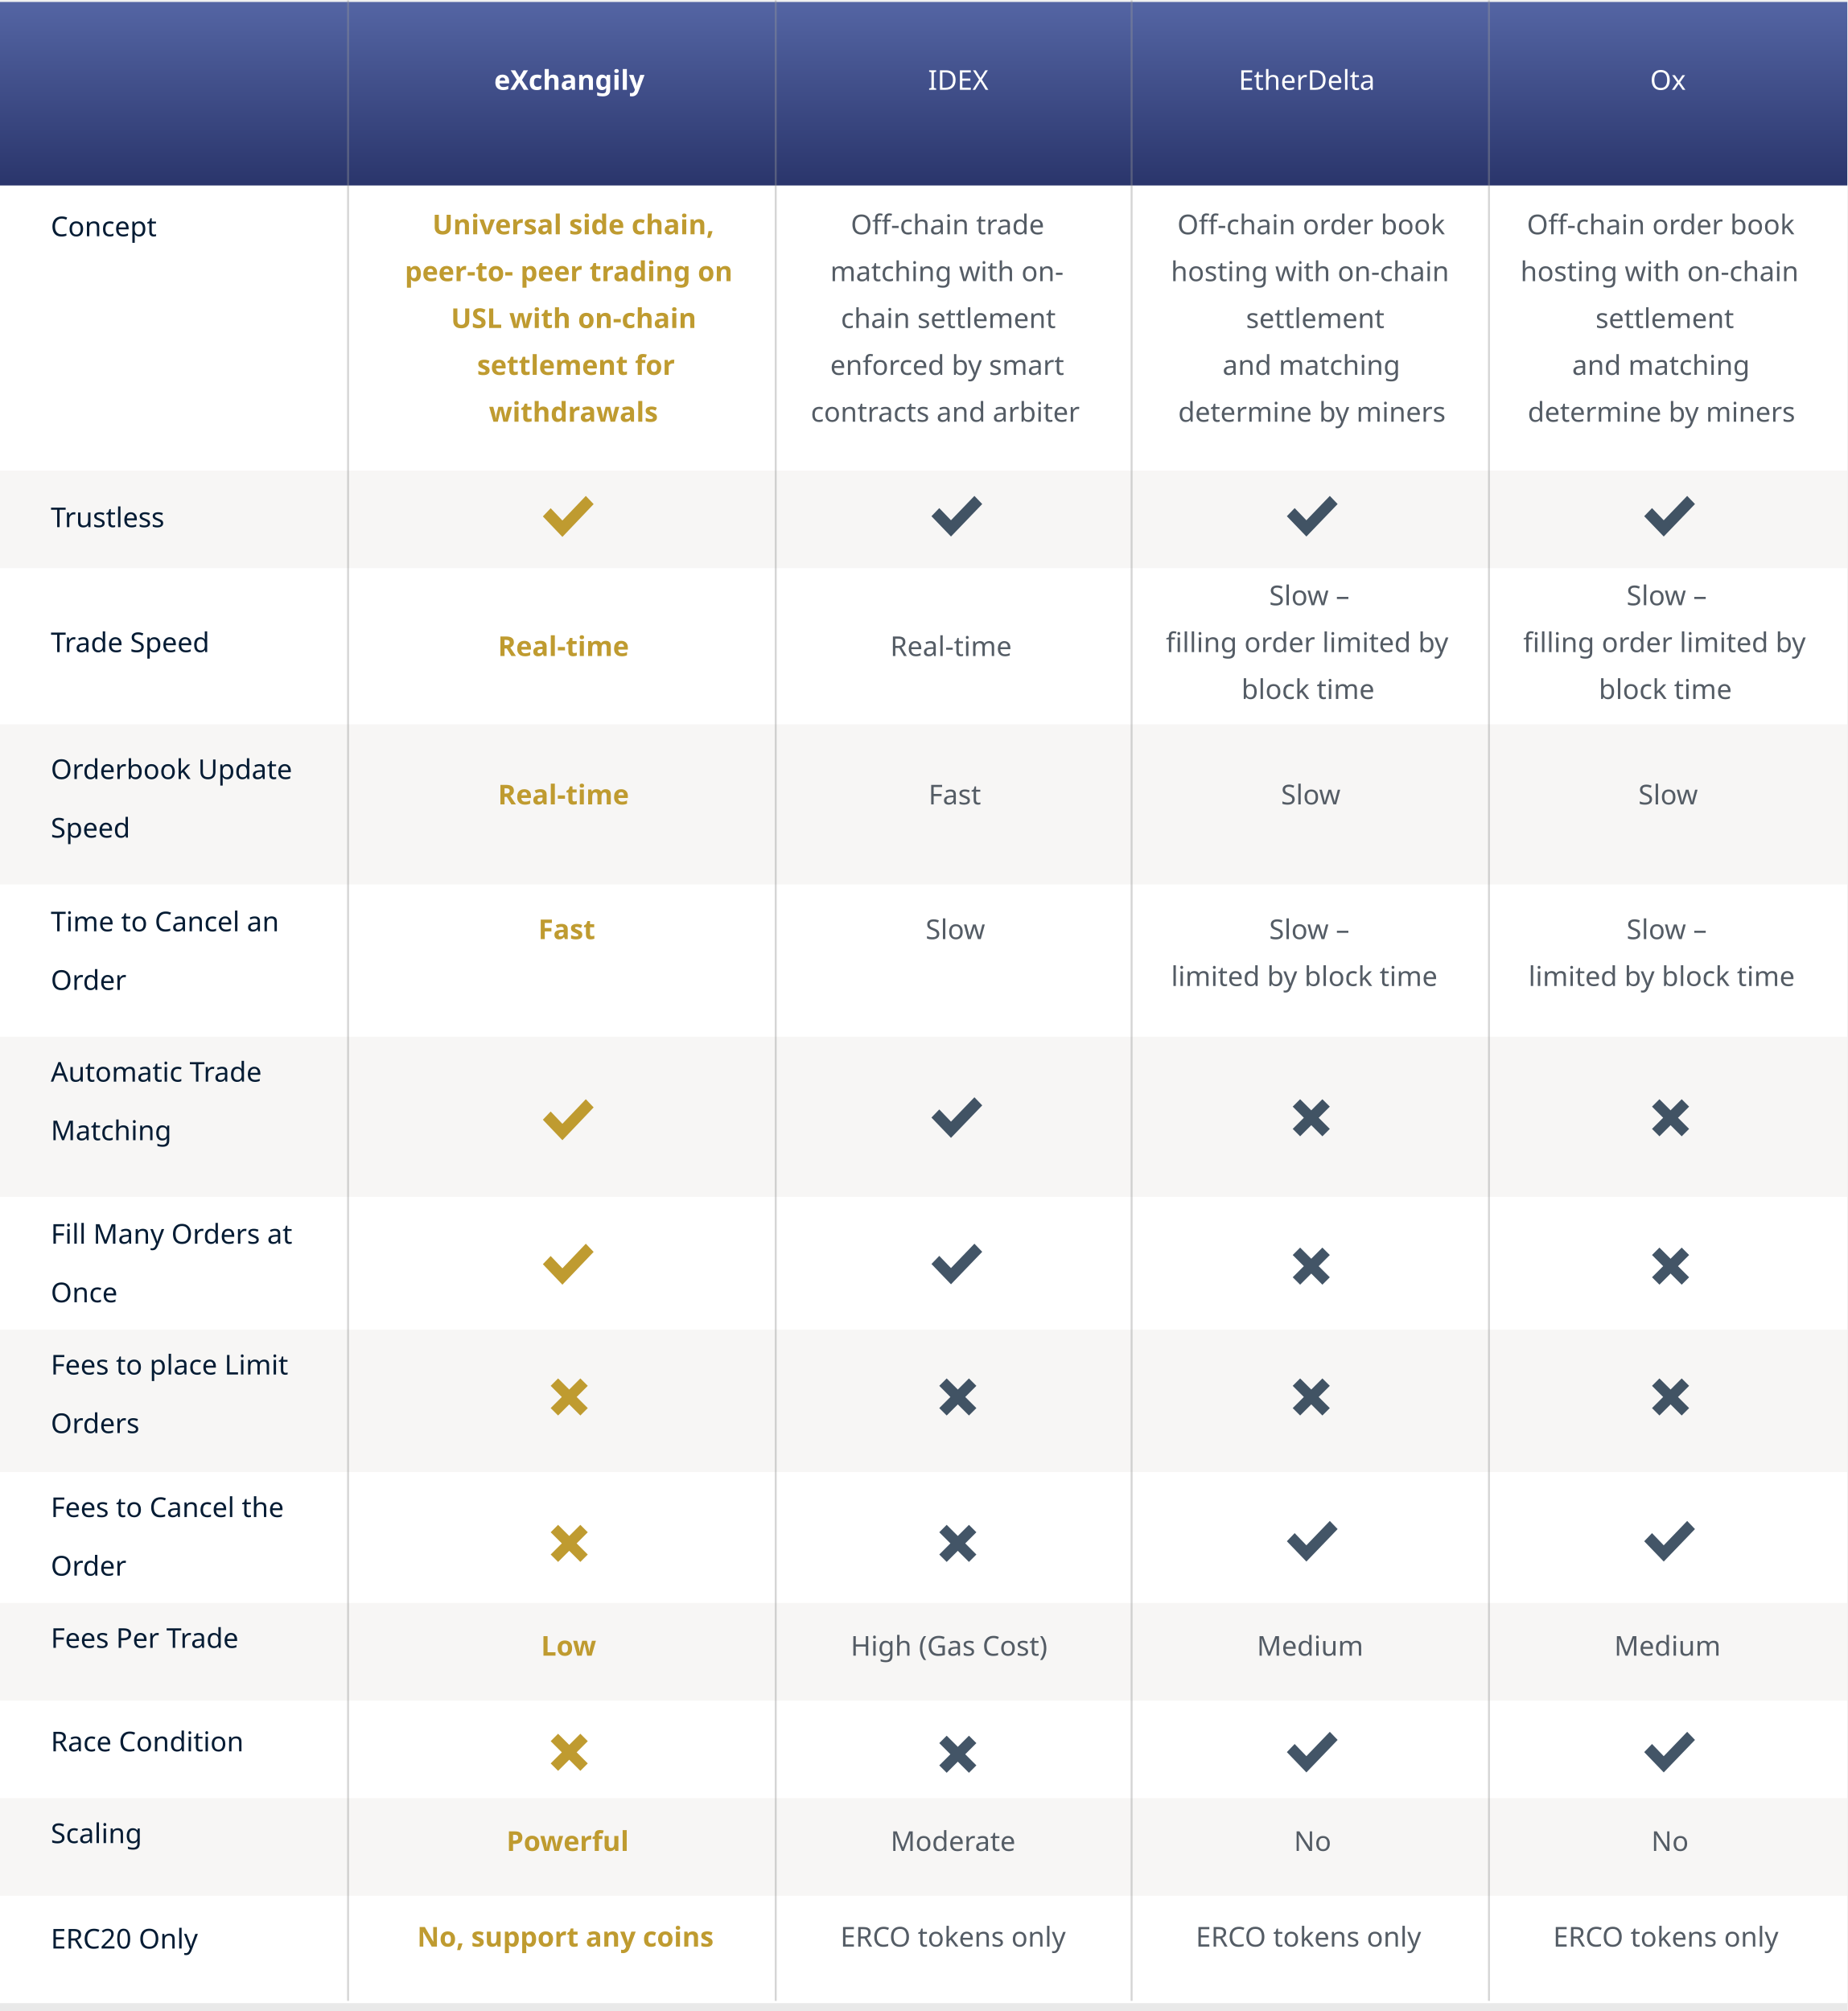
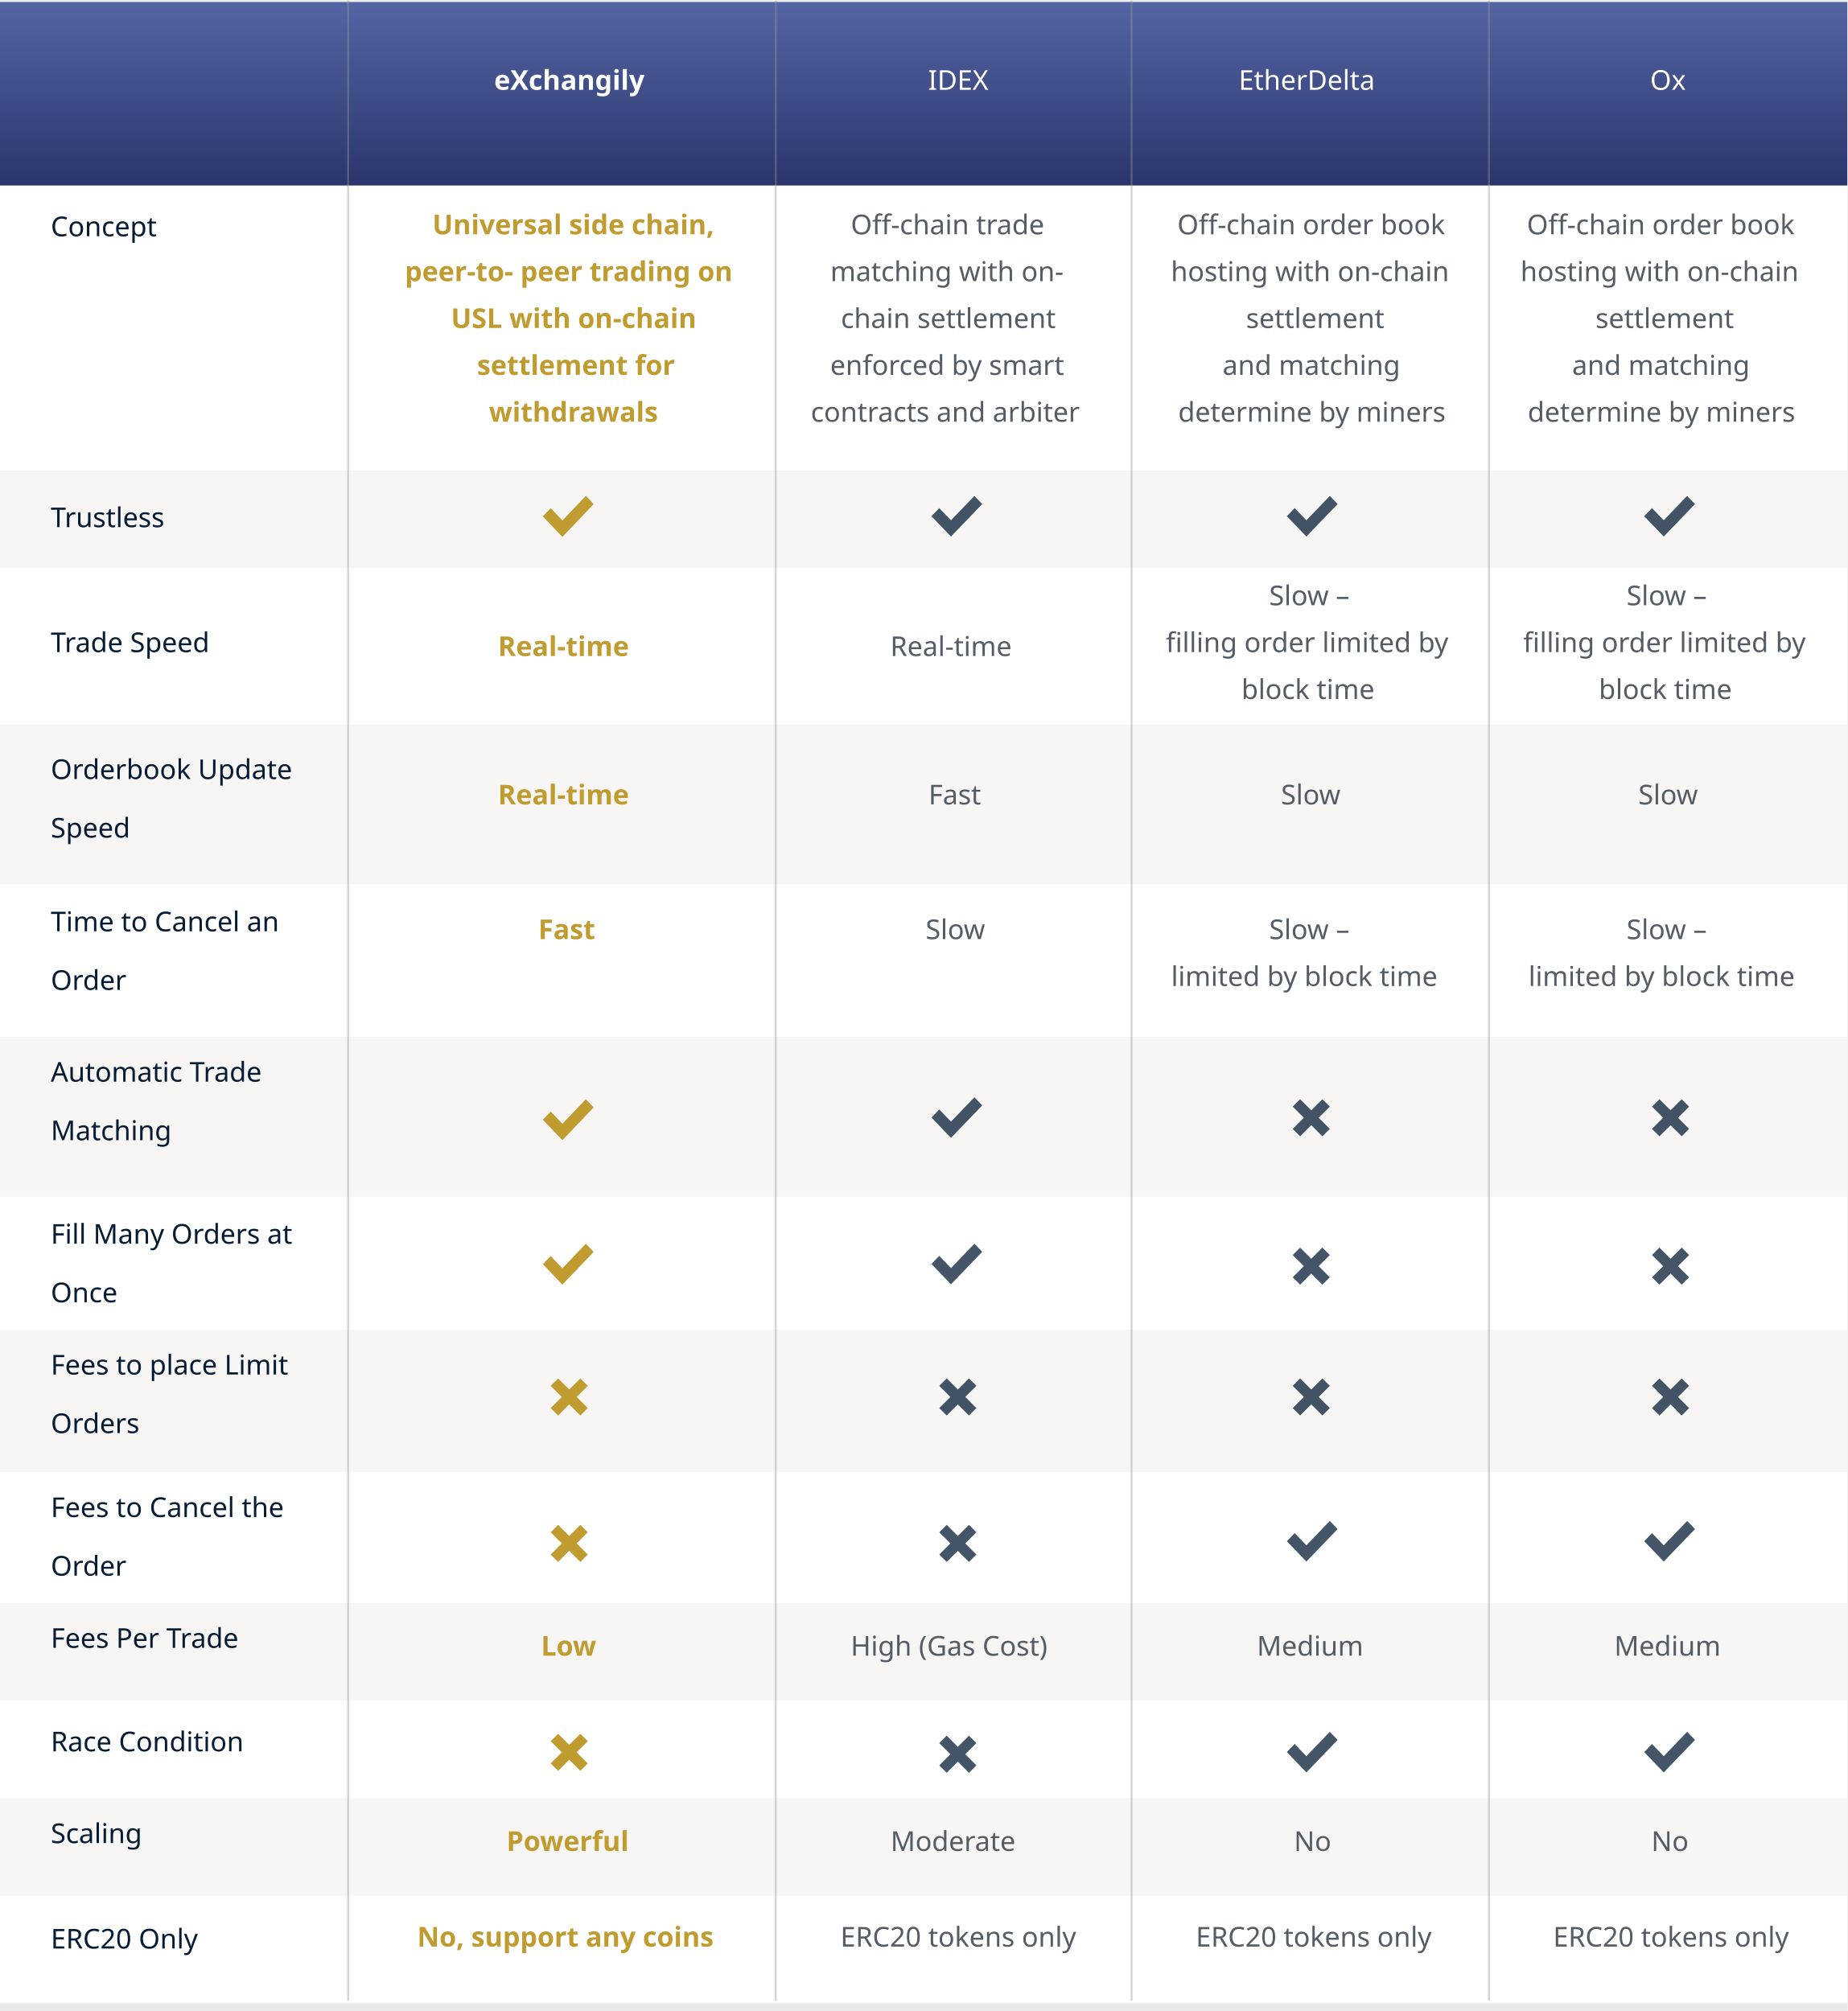
<svg xmlns="http://www.w3.org/2000/svg" viewBox="0 0 946 1030">
  <defs>
    <linearGradient id="a" x1="50%" x2="50%" y2="100%">
      <stop stop-color="#5465A4" offset="0" />
      <stop stop-color="#2A356B" offset="1" />
    </linearGradient>
  </defs>
  <g fill="none" fill-rule="evenodd">
    <path d="M0 1h946v1025H0z" fill="#FFF" fill-rule="nonzero" />
    <path d="M0 1h946v94H0z" fill="url(#a)" fill-rule="nonzero" />
    <path d="M0 681h946v73H0zM0 371h946v82H0zM0 921h946v50H0zM0 241h946v50H0zM0 821h946v50H0zM0 531h946v82H0z" fill="#ADA99D" fill-opacity=".1" fill-rule="nonzero" />
    <path d="M0 1026h946v4H0z" fill="#D8D8D8" fill-opacity=".3" fill-rule="nonzero" />
    <text fill="#051C34" font-family="Poppins-SemiBold, Poppins" font-size="14" font-weight="500">
      <tspan x="26" y="121">Concept</tspan>
    </text>
    <text fill="#FFF" font-family="Poppins-SemiBold, Poppins" font-size="14" font-weight="500">
      <tspan x="475.247" y="46">IDEX</tspan>
    </text>
    <text fill="#FFF" font-family="Poppins-Black, Poppins" font-size="14" font-weight="700">
      <tspan x="253.052" y="46">eXchangily</tspan>
    </text>
    <text fill="#FFF" font-family="Poppins-SemiBold, Poppins" font-size="14" font-weight="500">
      <tspan x="634.316" y="46">EtherDelta</tspan>
    </text>
    <text fill="#FFF" font-family="Poppins-SemiBold, Poppins" font-size="14" font-weight="500">
      <tspan x="845.001" y="46">Ox</tspan>
    </text>
    <text fill="#BF9B30" font-family="Poppins-Bold, Poppins" font-size="14" font-weight="bold">
      <tspan x="221.433" y="120">Universal side chain,</tspan>
      <tspan x="207.3" y="144">peer-to- peer trading on</tspan>
      <tspan x="230.932" y="168">USL with on-chain</tspan>
      <tspan x="244.309" y="192">settlement for</tspan>
      <tspan x="250.378" y="216">withdrawals</tspan>
    </text>
    <text fill="#BF9B30" font-family="Poppins-Bold, Poppins" font-size="14" font-weight="bold">
      <tspan x="254.999" y="336">Real-time</tspan>
    </text>
    <text fill="#BF9B30" font-family="Poppins-Bold, Poppins" font-size="14" font-weight="bold">
      <tspan x="277.035" y="848">Low</tspan>
    </text>
    <text fill="#BF9B30" font-family="Poppins-Bold, Poppins" font-size="14" font-weight="bold">
      <tspan x="259.36" y="948">Powerful</tspan>
    </text>
    <text fill="#BF9B30" font-family="Poppins-Bold, Poppins" font-size="14" font-weight="bold">
      <tspan x="213.629" y="997">No, support any coins</tspan>
    </text>
    <text fill="#BF9B30" font-family="Poppins-Bold, Poppins" font-size="14" font-weight="bold">
      <tspan x="254.999" y="412">Real-time</tspan>
    </text>
    <text fill="#BF9B30" font-family="Poppins-Bold, Poppins" font-size="14" font-weight="bold">
      <tspan x="275.642" y="481">Fast</tspan>
    </text>
    <text fill="#545C65" font-family="Poppins-Regular, Poppins" font-size="14">
      <tspan x="435.68" y="120">Off-chain trade</tspan>
      <tspan x="425.201" y="144">matching with on-</tspan>
      <tspan x="430.626" y="168">chain settlement</tspan>
      <tspan x="425.145" y="192">enforced by smart</tspan>
      <tspan x="415.212" y="216">contracts and arbiter</tspan>
    </text>
    <text fill="#545C65" font-family="Poppins-Regular, Poppins" font-size="14">
      <tspan x="455.896" y="336">Real-time</tspan>
    </text>
    <text fill="#545C65" font-family="Poppins-Regular, Poppins" font-size="14">
      <tspan x="435.631" y="848">High (Gas Cost)</tspan>
    </text>
    <text fill="#545C65" font-family="Poppins-Regular, Poppins" font-size="14">
      <tspan x="456.064" y="948">Moderate</tspan>
    </text>
    <text fill="#545C65" font-family="Poppins-Regular, Poppins" font-size="14">
-       <tspan x="430.36" y="997">ERCO tokens only</tspan>
+       <tspan x="430.36" y="997">ERC20 tokens only</tspan>
    </text>
    <text fill="#545C65" font-family="Poppins-Regular, Poppins" font-size="14">
      <tspan x="475.503" y="412">Fast</tspan>
    </text>
    <text fill="#545C65" font-family="Poppins-Regular, Poppins" font-size="14">
      <tspan x="473.991" y="481">Slow</tspan>
    </text>
    <text fill="#545C65" font-family="Poppins-Regular, Poppins" font-size="14">
      <tspan x="602.906" y="120">Off-chain order book</tspan>
      <tspan x="599.623" y="144">hosting with on-chain</tspan>
      <tspan x="638.081" y="168">settlement</tspan>
      <tspan x="626.076" y="192">and matching</tspan>
      <tspan x="603.347" y="216">determine by miners</tspan>
    </text>
    <text fill="#545C65" font-family="Poppins-Regular, Poppins" font-size="14">
      <tspan x="649.943" y="310">Slow –</tspan>
      <tspan x="597.051" y="334">filling order limited by</tspan>
      <tspan x="635.74" y="358">block time</tspan>
    </text>
    <text fill="#545C65" font-family="Poppins-Regular, Poppins" font-size="14">
      <tspan x="643.65" y="848">Medium</tspan>
    </text>
    <text fill="#545C65" font-family="Poppins-Regular, Poppins" font-size="14">
      <tspan x="662.641" y="948">No</tspan>
    </text>
    <text fill="#545C65" font-family="Poppins-Regular, Poppins" font-size="14">
-       <tspan x="612.36" y="997">ERCO tokens only</tspan>
+       <tspan x="612.36" y="997">ERC20 tokens only</tspan>
    </text>
    <text fill="#545C65" font-family="Poppins-Regular, Poppins" font-size="14">
      <tspan x="655.991" y="412">Slow</tspan>
    </text>
    <text fill="#545C65" font-family="Poppins-Regular, Poppins" font-size="14">
      <tspan x="649.943" y="481">Slow –</tspan>
      <tspan x="599.732" y="505">limited by block time</tspan>
    </text>
    <text fill="#545C65" font-family="Poppins-Regular, Poppins" font-size="14">
      <tspan x="781.906" y="120">Off-chain order book</tspan>
      <tspan x="778.623" y="144">hosting with on-chain</tspan>
      <tspan x="817.081" y="168">settlement</tspan>
      <tspan x="805.076" y="192">and matching</tspan>
      <tspan x="782.347" y="216">determine by miners</tspan>
    </text>
    <text fill="#545C65" font-family="Poppins-Regular, Poppins" font-size="14">
      <tspan x="832.943" y="310">Slow –</tspan>
      <tspan x="780.051" y="334">filling order limited by</tspan>
      <tspan x="818.74" y="358">block time</tspan>
    </text>
    <text fill="#545C65" font-family="Poppins-Regular, Poppins" font-size="14">
      <tspan x="826.65" y="848">Medium</tspan>
    </text>
    <text fill="#545C65" font-family="Poppins-Regular, Poppins" font-size="14">
      <tspan x="845.641" y="948">No</tspan>
    </text>
    <text fill="#545C65" font-family="Poppins-Regular, Poppins" font-size="14">
-       <tspan x="795.36" y="997">ERCO tokens only</tspan>
+       <tspan x="795.36" y="997">ERC20 tokens only</tspan>
    </text>
    <text fill="#545C65" font-family="Poppins-Regular, Poppins" font-size="14">
      <tspan x="838.991" y="412">Slow</tspan>
    </text>
    <text fill="#545C65" font-family="Poppins-Regular, Poppins" font-size="14">
      <tspan x="832.943" y="481">Slow –</tspan>
      <tspan x="782.732" y="505">limited by block time</tspan>
    </text>
    <text fill="#051C34" font-family="Poppins-SemiBold, Poppins" font-size="14" font-weight="500">
      <tspan x="26" y="334">Trade Speed</tspan>
    </text>
    <text fill="#051C34" font-family="Poppins-SemiBold, Poppins" font-size="14" font-weight="500">
      <tspan x="26" y="270">Trustless</tspan>
    </text>
    <text fill="#051C34" font-family="Poppins-SemiBold, Poppins" font-size="14" font-weight="500">
      <tspan x="26" y="399">Orderbook Update</tspan>
      <tspan x="26" y="429">Speed</tspan>
    </text>
    <text fill="#051C34" font-family="Poppins-SemiBold, Poppins" font-size="14" font-weight="500">
      <tspan x="26" y="477">Time to Cancel an</tspan>
      <tspan x="26" y="507">Order</tspan>
    </text>
    <text fill="#051C34" font-family="Poppins-SemiBold, Poppins" font-size="14" font-weight="500">
      <tspan x="26" y="554">Automatic Trade</tspan>
      <tspan x="26" y="584">Matching</tspan>
    </text>
    <text fill="#051C34" font-family="Poppins-SemiBold, Poppins" font-size="14" font-weight="500">
      <tspan x="26" y="637">Fill Many Orders at</tspan>
      <tspan x="26" y="667">Once</tspan>
    </text>
    <text fill="#051C34" font-family="Poppins-SemiBold, Poppins" font-size="14" font-weight="500">
      <tspan x="26" y="704">Fees to place Limit</tspan>
      <tspan x="26" y="734">Orders</tspan>
    </text>
    <text fill="#051C34" font-family="Poppins-SemiBold, Poppins" font-size="14" font-weight="500">
      <tspan x="26" y="777">Fees to Cancel the</tspan>
      <tspan x="26" y="807">Order</tspan>
    </text>
    <text fill="#051C34" font-family="Poppins-SemiBold, Poppins" font-size="14" font-weight="500">
      <tspan x="26" y="844">Fees Per Trade</tspan>
    </text>
    <text fill="#051C34" font-family="Poppins-SemiBold, Poppins" font-size="14" font-weight="500">
      <tspan x="26" y="897">Race Condition</tspan>
    </text>
    <text fill="#051C34" font-family="Poppins-SemiBold, Poppins" font-size="14" font-weight="500">
      <tspan x="26" y="944">Scaling</tspan>
    </text>
    <text fill="#051C34" font-family="Poppins-SemiBold, Poppins" font-size="14" font-weight="500">
      <tspan x="26" y="998">ERC20 Only</tspan>
    </text>
    <path d="M579.5.686v1023.628M397.25.686v1023.628M178.25.686v1023.628M762.5.686v1023.628" fill-rule="nonzero" opacity=".4" stroke="#979797" stroke-linecap="square" />
    <path d="m304 258.2l-15.998 16.8-10.002-10.5 3.999-4.2 6 6.3 12.002-12.6zm0 309l-15.998 16.8-10.002-10.5 3.999-4.2 6 6.3 12.002-12.6zm0 74l-15.998 16.8-10.002-10.5 3.999-4.2 6 6.3 12.002-12.6z" fill="#BF9B30" />
    <path d="m503 258.16l-15.998 16.64-10.002-10.4 3.999-4.16 6 6.24 12.003-12.48zm0 308l-15.998 16.64-10.002-10.4 3.999-4.16 6 6.24 12.003-12.48zm0 75l-15.998 16.64-10.002-10.4 3.999-4.16 6 6.24 12.003-12.48zm182-383l-15.998 16.64-10.002-10.4 3.999-4.16 6 6.24 12.003-12.48zm0 525l-15.998 16.64-10.002-10.4 3.999-4.16 6 6.24 12.003-12.48zm0 108l-15.998 16.64-10.002-10.4 3.999-4.16 6 6.24 12.003-12.48zm183-633l-15.998 16.64-10.002-10.4 3.999-4.16 6 6.24 12.003-12.48zm0 525l-15.998 16.64-10.002-10.4 3.999-4.16 6 6.24 12.003-12.48zm0 108l-15.998 16.64-10.002-10.4 3.999-4.16 6 6.24 12.003-12.48zm-192.7-242.66l5.7 5.7-3.8 3.8-5.7-5.7-5.7 5.7-3.8-3.8 5.7-5.7-5.7-5.7 3.8-3.8 5.7 5.7 5.7-5.7 3.8 3.8zm0 67l5.7 5.7-3.8 3.8-5.7-5.7-5.7 5.7-3.8-3.8 5.7-5.7-5.7-5.7 3.8-3.8 5.7 5.7 5.7-5.7 3.8 3.8z" fill="#051C34" fill-opacity=".75" />
    <path d="m295.3 715.5l5.7 5.7-3.8 3.8-5.7-5.7-5.7 5.7-3.8-3.8 5.7-5.7-5.7-5.7 3.8-3.8 5.7 5.7 5.7-5.7 3.8 3.8zm0 75l5.7 5.7-3.8 3.8-5.7-5.7-5.7 5.7-3.8-3.8 5.7-5.7-5.7-5.7 3.8-3.8 5.7 5.7 5.7-5.7 3.8 3.8zm0 107l5.7 5.7-3.8 3.8-5.7-5.7-5.7 5.7-3.8-3.8 5.7-5.7-5.7-5.7 3.8-3.8 5.7 5.7 5.7-5.7 3.8 3.8z" fill="#BF9B30" />
    <path d="m675.3 572.5l5.7 5.7-3.8 3.8-5.7-5.7-5.7 5.7-3.8-3.8 5.7-5.7-5.7-5.7 3.8-3.8 5.7 5.7 5.7-5.7 3.8 3.8zm184 76l5.7 5.7-3.8 3.8-5.7-5.7-5.7 5.7-3.8-3.8 5.7-5.7-5.7-5.7 3.8-3.8 5.7 5.7 5.7-5.7 3.8 3.8zm0 67l5.7 5.7-3.8 3.8-5.7-5.7-5.7 5.7-3.8-3.8 5.7-5.7-5.7-5.7 3.8-3.8 5.7 5.7 5.7-5.7 3.8 3.8zm-365 0l5.7 5.7-3.8 3.8-5.7-5.7-5.7 5.7-3.8-3.8 5.7-5.7-5.7-5.7 3.8-3.8 5.7 5.7 5.7-5.7 3.8 3.8zm0 75l5.7 5.7-3.8 3.8-5.7-5.7-5.7 5.7-3.8-3.8 5.7-5.7-5.7-5.7 3.8-3.8 5.7 5.7 5.7-5.7 3.8 3.8zm0 108l5.7 5.7-3.8 3.8-5.7-5.7-5.7 5.7-3.8-3.8 5.7-5.7-5.7-5.7 3.8-3.8 5.7 5.7 5.7-5.7 3.8 3.8zm365-326l5.7 5.7-3.8 3.8-5.7-5.7-5.7 5.7-3.8-3.8 5.7-5.7-5.7-5.7 3.8-3.8 5.7 5.7 5.7-5.7 3.8 3.8z" fill="#051C34" fill-opacity=".75" />
  </g>
</svg>
